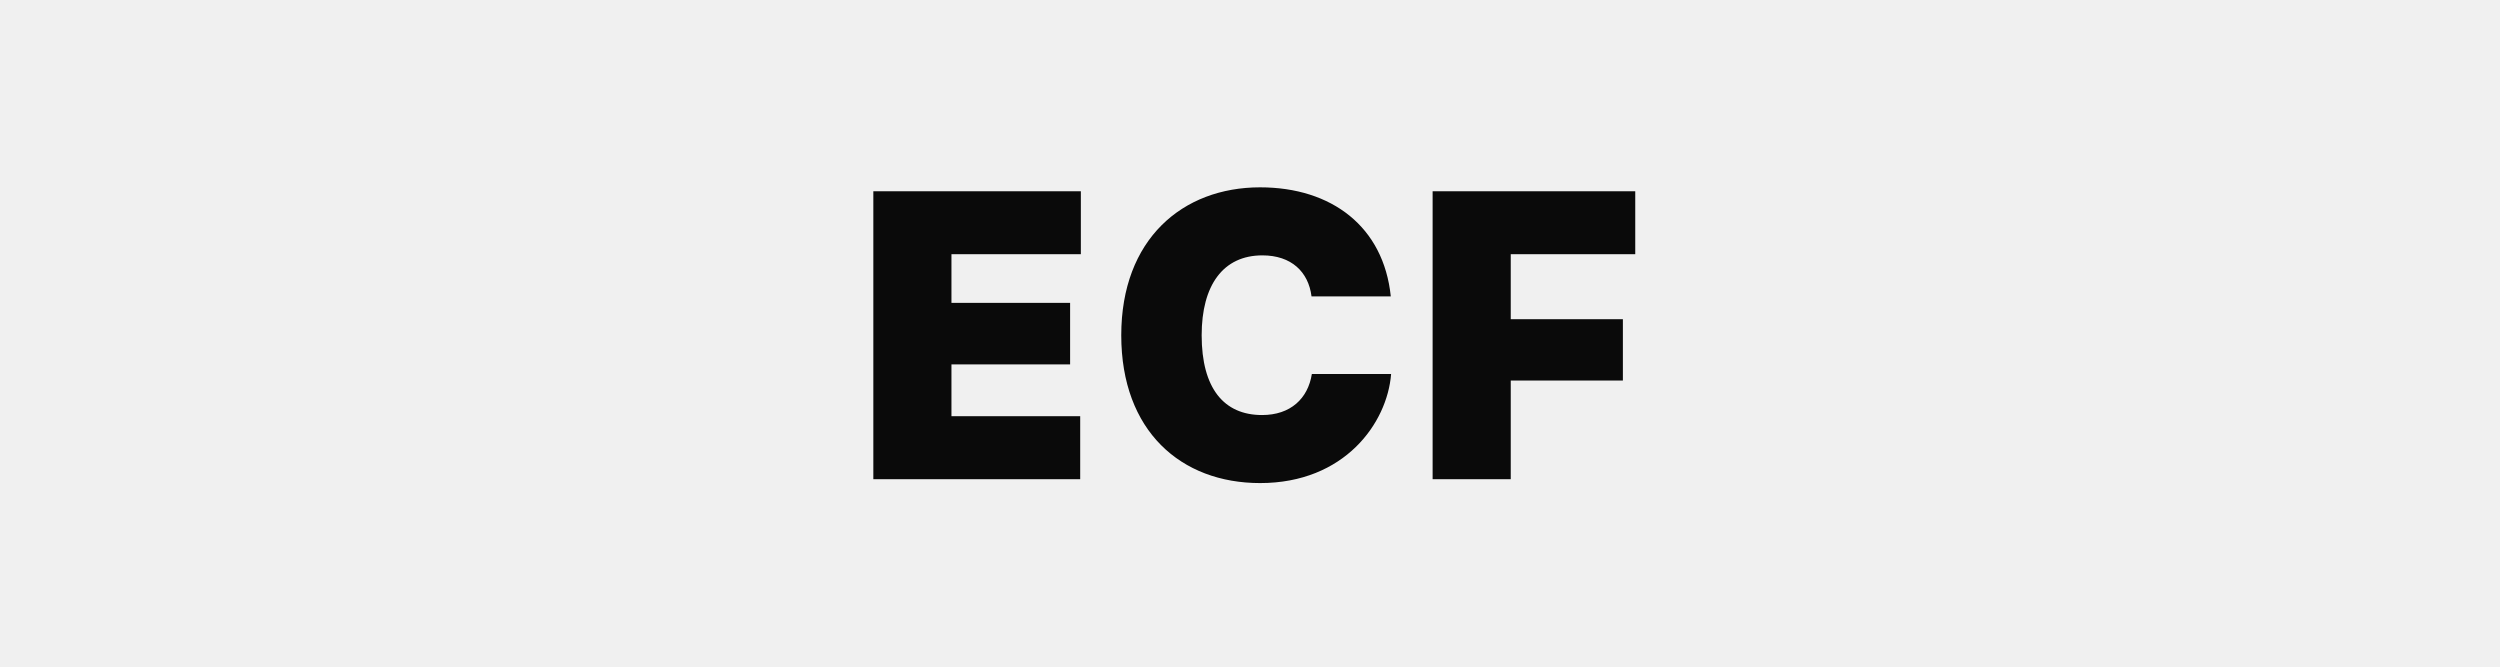
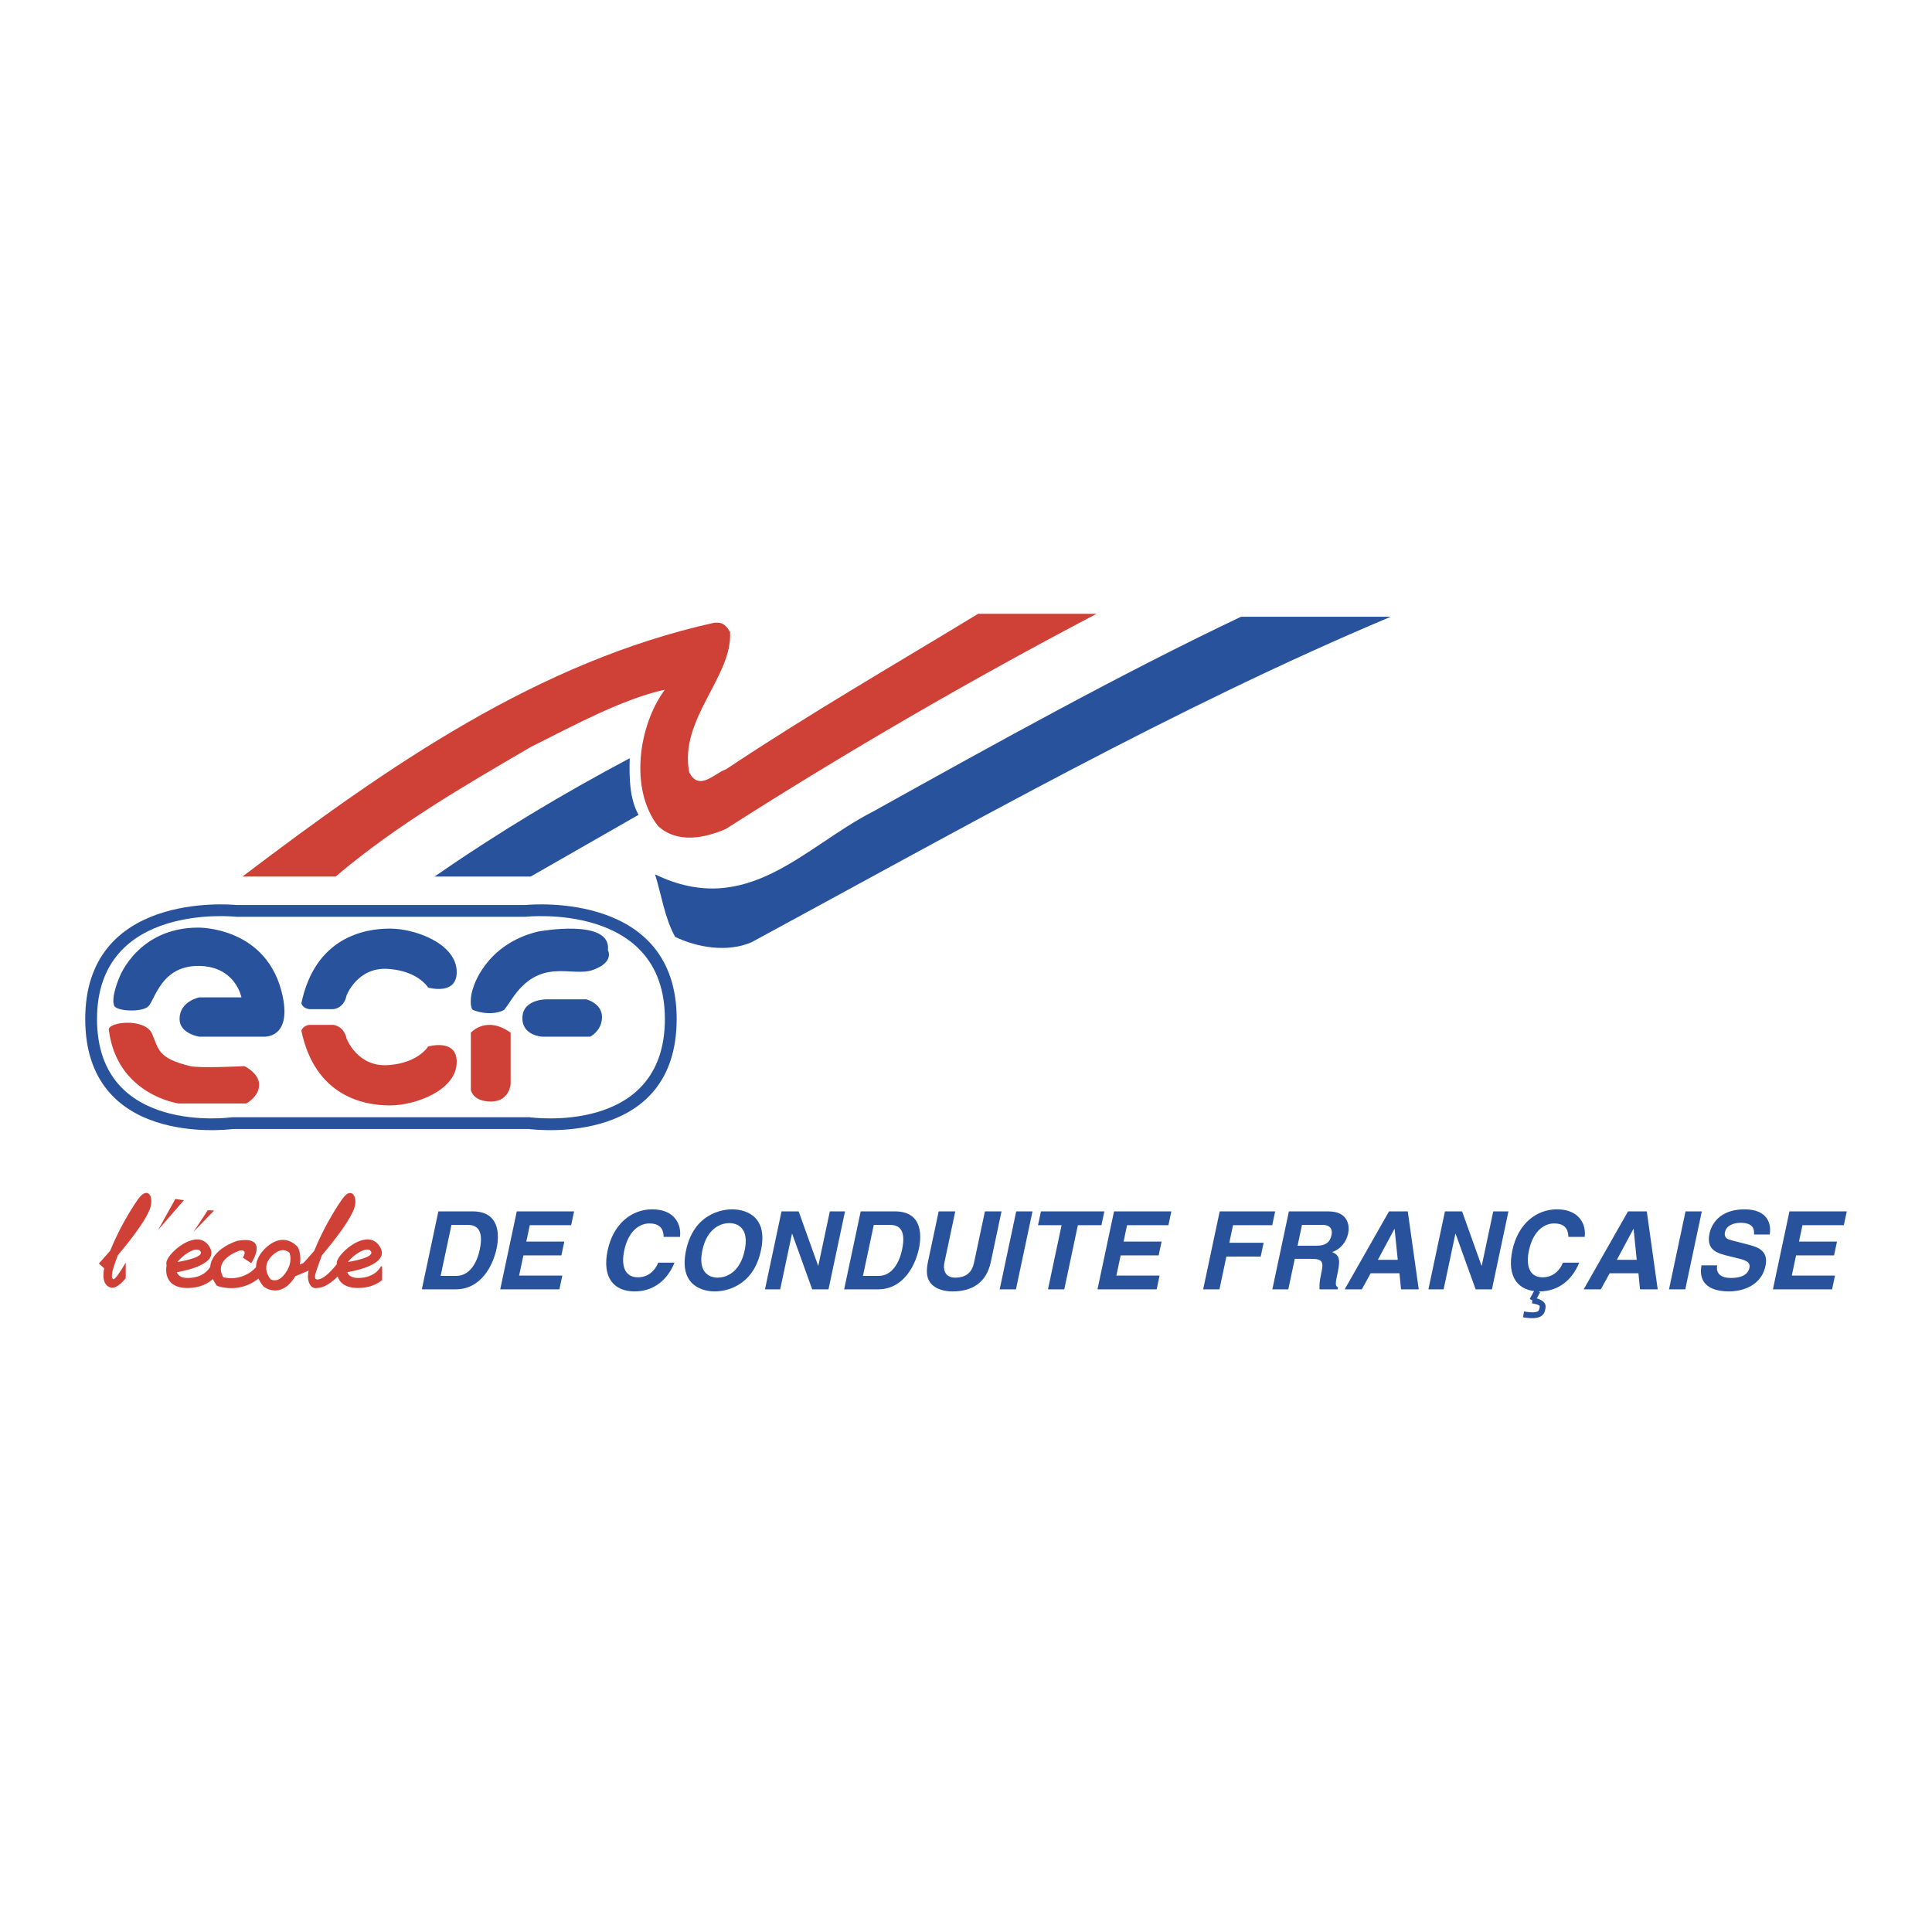
- <svg xmlns="http://www.w3.org/2000/svg" viewBox="0 0 240 64" role="img" aria-label="ECF — École de Conduite Française">
-   <text x="120" y="46" text-anchor="middle" font-family="Inter, system-ui, -apple-system, Segoe UI, sans-serif" font-size="38" font-weight="900" letter-spacing="1" fill="#0a0a0a">ECF</text>
+ <svg xmlns="http://www.w3.org/2000/svg" width="2500" height="2500" viewBox="0 0 192.756 192.756">
+   <path fill-rule="evenodd" clip-rule="evenodd" fill="#fff" d="M0 0h192.756v192.756H0V0z" />
+   <path d="M23.228 112.643c-.956.117-14.724 1.611-14.724-10.979 0-12.594 14.169-11.459 15.104-11.371h28.8c.935-.088 15.104-1.224 15.104 11.371 0 12.59-13.767 11.096-14.723 10.979H23.228zM9.68 101.664c0 11.676 13.415 9.812 13.453 9.809l.055-.008H52.828l.054.008c.039.004 13.453 1.867 13.453-9.809 0-11.697-13.821-10.203-13.861-10.199l-.047.005H23.589l-.047-.005c-.04-.004-13.862-1.498-13.862 10.199z" fill="#28539c" />
+   <path d="M19.776 92.547s6.967-.126 8.43 6.863c.882 4.215-1.863 4.018-1.863 4.018h-6.469s-1.96-.293-1.96-1.764c0-1.768 1.96-2.156 1.96-2.156h4.215s-.588-3.137-4.313-3.137c-3.725 0-4.313 3.406-4.974 4.031-.673.635-3.21.49-3.419-.074-.329-.891.552-2.879.552-2.879s1.862-4.902 7.841-4.902z" fill-rule="evenodd" clip-rule="evenodd" fill="#28539c" />
+   <path d="M15.169 103.135c.662 1.494.515 2.449 3.823 3.234.973.23 5.391 0 5.391 0s1.471.686 1.471 1.861-1.274 1.863-1.274 1.863h-6.764s-6.146-.844-6.959-7.352c-.099-.784 3.601-1.216 4.312.394zM30.853 102.252h2.353s1.079.023 1.373 1.373c0 0 1.078 2.842 4.116 2.646 3.039-.197 4.02-1.863 4.02-1.863s3.038-.883 2.842 1.764c-.196 2.646-4.117 4.117-6.666 4.117s-7.449-.883-8.822-7.449c-.001 0 .098-.49.784-.588z" fill-rule="evenodd" clip-rule="evenodd" fill="#cf4037" />
+   <path d="M30.853 100.684h2.353s1.079.012 1.373-1.373c0 0 1.078-2.842 4.116-2.646 3.039.197 4.02 1.863 4.02 1.863s3.038.883 2.842-1.764c-.196-2.648-4.117-4.118-6.666-4.118s-7.449.882-8.822 7.45c-.001 0 .098.49.784.588zM60.651 94.802s.686 1.176-1.471 1.961c-2.156.783-5.263-1.37-8.136 2.939-.784 1.176-.784 1.078-.784 1.078s-1.176.686-3.039 0c-.362-.133-.318-1.443 0-2.254 0 0 1.176-4.313 6.47-5.587 0 .001 7.351-1.371 6.96 1.863zM54.671 99.703h3.823s1.568.393 1.568 1.764c0 1.373-1.176 1.961-1.176 1.961h-4.803s-2.059-.098-1.96-1.961c.098-1.862 2.548-1.764 2.548-1.764z" fill-rule="evenodd" clip-rule="evenodd" fill="#28539c" />
+   <path d="M46.977 103.035s1.52-1.764 3.97 0v5.098s-.098 1.766-1.96 1.766-2.01-1.178-2.01-1.178v-5.686zM109.406 61.241a502.301 502.301 0 0 0-36.993 21.466c-2.127.921-4.823 1.471-6.763-.294-2.882-3.705-1.932-10.074.683-13.603-4.183.915-9.018 3.529-13.386 5.722-6.646 3.881-13.351 7.749-19.467 12.924h-9.292c14.585-11.057 29.524-21.452 47.108-25.333.951-.06 1.186.392 1.539.921.294 4.411-5.126 8.724-4.068 14.017 1 1.941 2.529.059 3.646-.294 8.292-5.528 16.761-10.41 25.171-15.526h11.822z" fill-rule="evenodd" clip-rule="evenodd" fill="#cf4037" />
+   <path d="M138.754 61.534C117.248 70.586 96.653 82.271 75 93.999c-2.411 1.059-5.47.529-7.646-.529-1.059-1.94-1.353-4.176-1.999-6.234 9.21 4.446 14.83-2.742 21.756-6.271 12.444-6.924 24.7-13.723 36.702-19.431h14.941zM63.708 81.295l-10.762 6.16H43.36c6.352-4.411 12.821-8.277 19.467-11.807-.059 2.06 0 4.06.881 5.647z" fill-rule="evenodd" clip-rule="evenodd" fill="#28539c" />
+   <path fill="#28539c" d="M153.656 128.926l-.515.955-.518-.279.516-.956.517.28z" />
+   <path d="M152.924 129.451c.004 0 1.395.182 1.277.994-.045.324-.092.648-.455.877-.305.191-.83.266-1.795.105l.098-.578c.799.133 1.193.096 1.385-.023.133-.084.16-.273.188-.465.031-.217-.777-.328-.779-.33l.081-.58z" fill="#28539c" />
+   <path d="M43.735 120.861h3.434c2.621 0 2.689 2.232 2.377 3.705-.354 1.668-1.524 4.072-4.091 4.072h-3.369l1.649-7.777zm.227 6.434h1.581c1.322 0 2.049-1.332 2.32-2.609.487-2.297-.568-2.48-1.261-2.48h-1.56l-1.08 5.089zM56.985 122.236h-4.127l-.347 1.637h3.791l-.291 1.375H52.22l-.428 2.016h4.312l-.292 1.375h-5.904l1.65-7.778h5.719l-.292 1.375zM66.217 123.406c-.031-.465-.094-1.342-1.438-1.342-.78 0-2.038.52-2.504 2.719-.296 1.396-.011 2.654 1.365 2.654.899 0 1.635-.51 2.032-1.463h1.625c-.683 1.689-2.038 2.871-3.988 2.871-2.069 0-3.256-1.398-2.687-4.084.577-2.719 2.441-4.105 4.445-4.105 2.329 0 2.931 1.604 2.774 2.75h-1.624zM73.053 120.656c1.029 0 3.643.443 2.868 4.094-.774 3.65-3.576 4.096-4.605 4.096-1.029 0-3.643-.445-2.869-4.096s3.577-4.094 4.606-4.094zm-1.445 6.813c.877 0 2.227-.541 2.688-2.719.462-2.178-.658-2.719-1.535-2.719s-2.227.541-2.688 2.719c-.462 2.178.658 2.719 1.535 2.719zM82.792 120.861h1.516l-1.649 7.778h-1.625l-1.997-5.545h-.022l-1.176 5.545h-1.516l1.649-7.778h1.711l1.939 5.416h.021l1.149-5.416zM85.871 120.861h3.434c2.622 0 2.689 2.232 2.377 3.705-.354 1.668-1.525 4.072-4.092 4.072h-3.369l1.65-7.777zm.227 6.434h1.582c1.321 0 2.048-1.332 2.319-2.609.487-2.297-.568-2.48-1.261-2.48h-1.56l-1.08 5.089zM98.85 125.92c-.436 2.047-1.856 2.926-3.816 2.926-.714 0-1.74-.174-2.27-.943-.321-.477-.351-1.105-.207-1.885l1.093-5.156h1.657l-1.071 5.049c-.229 1.082.298 1.559 1.056 1.559 1.116 0 1.686-.541 1.885-1.484l1.088-5.123h1.656l-1.071 5.057zM101.361 128.639h-1.623l1.649-7.778h1.625l-1.651 7.778zM106.182 128.639h-1.625l1.357-6.403h-2.35l.291-1.375h6.327l-.291 1.375h-2.352l-1.357 6.403zM116.574 122.236h-4.127l-.347 1.637h3.791l-.291 1.375h-3.791l-.428 2.016h4.31l-.291 1.375h-5.904l1.65-7.778h5.719l-.291 1.375zM121.664 128.639h-1.625l1.65-7.778h5.534l-.291 1.375h-3.911l-.373 1.756h3.424l-.291 1.375h-3.424l-.693 3.272zM128.592 120.861h3.932c2.07 0 2.125 1.527 1.982 2.199-.182.855-.771 1.592-1.596 1.852.58.281.875.521.568 1.973-.242 1.137-.301 1.418.018 1.549l-.043.205h-1.799c-.029-.369-.01-.77.16-1.57.225-1.062.248-1.473-.955-1.473h-1.68l-.645 3.043h-1.592l1.65-7.778zm2.773 3.424c.844 0 1.318-.293 1.48-1.062.088-.41.033-1.018-.92-1.018H129.9l-.441 2.08h1.906zM135.871 128.639h-1.713l4.424-7.777h1.873l1.092 7.777h-1.766l-.158-1.604h-2.871l-.881 1.604zm1.6-2.946h1.982l-.312-3.076h-.021l-1.649 3.076zM148.982 120.861h1.516l-1.648 7.778h-1.625l-1.998-5.545h-.022l-1.176 5.545h-1.517l1.65-7.778h1.711l1.939 5.416h.022l1.148-5.416zM156.482 123.406c-.031-.465-.096-1.342-1.438-1.342-.779 0-2.039.52-2.506 2.719-.295 1.396-.01 2.654 1.365 2.654.9 0 1.637-.51 2.033-1.463h1.625c-.684 1.689-2.039 2.871-3.988 2.871-2.07 0-3.256-1.398-2.688-4.084.576-2.719 2.441-4.105 4.445-4.105 2.328 0 2.932 1.604 2.775 2.75h-1.623zM159.715 128.639h-1.711l4.422-7.777h1.875l1.09 7.777h-1.766l-.158-1.604h-2.869l-.883 1.604zm1.599-2.946h1.982l-.311-3.076h-.021l-1.65 3.076zM168.141 128.639h-1.625l1.648-7.778h1.625l-1.648 7.778zM171.322 126.244c-.08.434-.039 1.258 1.381 1.258.768 0 1.664-.186 1.838-1.008.129-.605-.422-.77-1.203-.965l-.793-.193c-1.195-.293-2.348-.574-1.984-2.285.184-.867.973-2.395 3.496-2.395 2.383 0 2.691 1.559 2.5 2.512h-1.561c.031-.346.076-1.17-1.344-1.17-.617 0-1.402.229-1.551.932-.129.607.342.738.65.812l1.797.467c1.006.26 1.889.693 1.594 2.09-.496 2.34-2.924 2.547-3.605 2.547-2.838 0-2.979-1.637-2.773-2.602h1.558zM183.961 122.236h-4.127l-.348 1.637h3.791l-.291 1.375h-3.791l-.427 2.016h4.31l-.291 1.375h-5.904l1.65-7.778h5.719l-.291 1.375z" fill-rule="evenodd" clip-rule="evenodd" fill="#28539c" />
+   <path d="M15.777 122.709l1.716-3.088.857.123-2.573 2.965zm-5.913 3.353c.004-.004.485-.529 1.125-1.27.238-.592.5-1.168.77-1.713.738-1.494 1.523-2.744 1.967-3.371h.001c.036-.051.074-.102.112-.152.721-.963 1.379-.559 1.236.6-.141 1.143-2.012 3.531-3.313 5.074-.183.461-.349.93-.487 1.396-.017.062-.252.941.02.99l.023.004.022.006s.189.074 1.191-1.637l.012.008v1.535c-.754.928-1.252.963-1.398.949l-.001.002c-1.022-.182-.845-1.488-.751-1.941l-.529-.48zm19.015-1.068c-.168-.162-.807-.641-1.771.322-1.055 1.055-.288 2.104-.114 2.312.157.096.844.414 1.593-.775.583-.925.369-1.662.292-1.859zm1.923 1.776l-1.333.555-.038.061c-1.437 2.283-3.075 1.016-3.079 1.012l-.04-.031-.026-.029a3.133 3.133 0 0 1-.497-.777c-1.894 1.527-3.997.77-4.003.768l-.159-.057-.091-.137a4.194 4.194 0 0 1-.297-.523c-.495.445-1.296.893-2.522.893-2.26 0-2.198-1.652-2.098-2.266-.054-.168-.024-.365.076-.582h.001c.121-.258.389-.594.73-.908a5.004 5.004 0 0 1 1.153-.805c.801-.391 1.646-.455 2.202.277 1.349 1.779-2.032 2.518-3.136 2.707.102.293.38.576 1.071.576 1.548 0 2.133-.883 2.261-1.117.129-1.805 2.677-2.582 2.686-2.584l.028-.01.04-.006c3.207-.535 1.338 2.23 1.333 2.238l-.836-.551c.001-.004.561-.832-.296-.709-.298.1-2.647.943-1.656 2.666a3.345 3.345 0 0 0 3.265-.998c.011-.559.227-1.189.859-1.822 1.91-1.91 3.279-.219 3.283-.213l.041.047.025.053c.001.002.346.693.168 1.664l.371-.166c.15-.166.557-.615 1.062-1.201.238-.592.5-1.168.77-1.713.739-1.494 1.523-2.744 1.967-3.371h.001c.048-.066.099-.137.15-.203.841-1.105 1.433-.111 1.146.904-.343 1.213-2.049 3.385-3.26 4.82-.023.08-.449 1.127-.642 1.82-.157.562.026.73.552.512.286-.119.794-.463 1.566-1.432a.897.897 0 0 1 .099-.477h.001c.12-.258.39-.594.73-.908a4.989 4.989 0 0 1 1.154-.805c.801-.391 1.646-.455 2.202.277 1.349 1.779-2.031 2.518-3.136 2.707.102.293.38.576 1.072.576 1.782 0 2.288-1.17 2.29-1.174l.112.051v1.334c-.501.408-1.271.789-2.401.789-1.312 0-1.841-.557-2.035-1.145-.976.982-1.673 1.127-1.968 1.135-.965.235-1.12-1.099-.918-1.722zm3.909-.86c.919-.156 2.697-.537 2.281-1.086-.188-.248-.574-.176-.968.016a3.894 3.894 0 0 0-.915.641 3.162 3.162 0 0 0-.398.429zm-17.006 0c.919-.156 2.697-.537 2.281-1.086-.188-.248-.574-.176-.968.016a3.873 3.873 0 0 0-.915.641 3.099 3.099 0 0 0-.398.429zm1.601-3.006l1.421-2.156.637.025-2.058 2.131z" fill-rule="evenodd" clip-rule="evenodd" fill="#cf4037" />
</svg>
